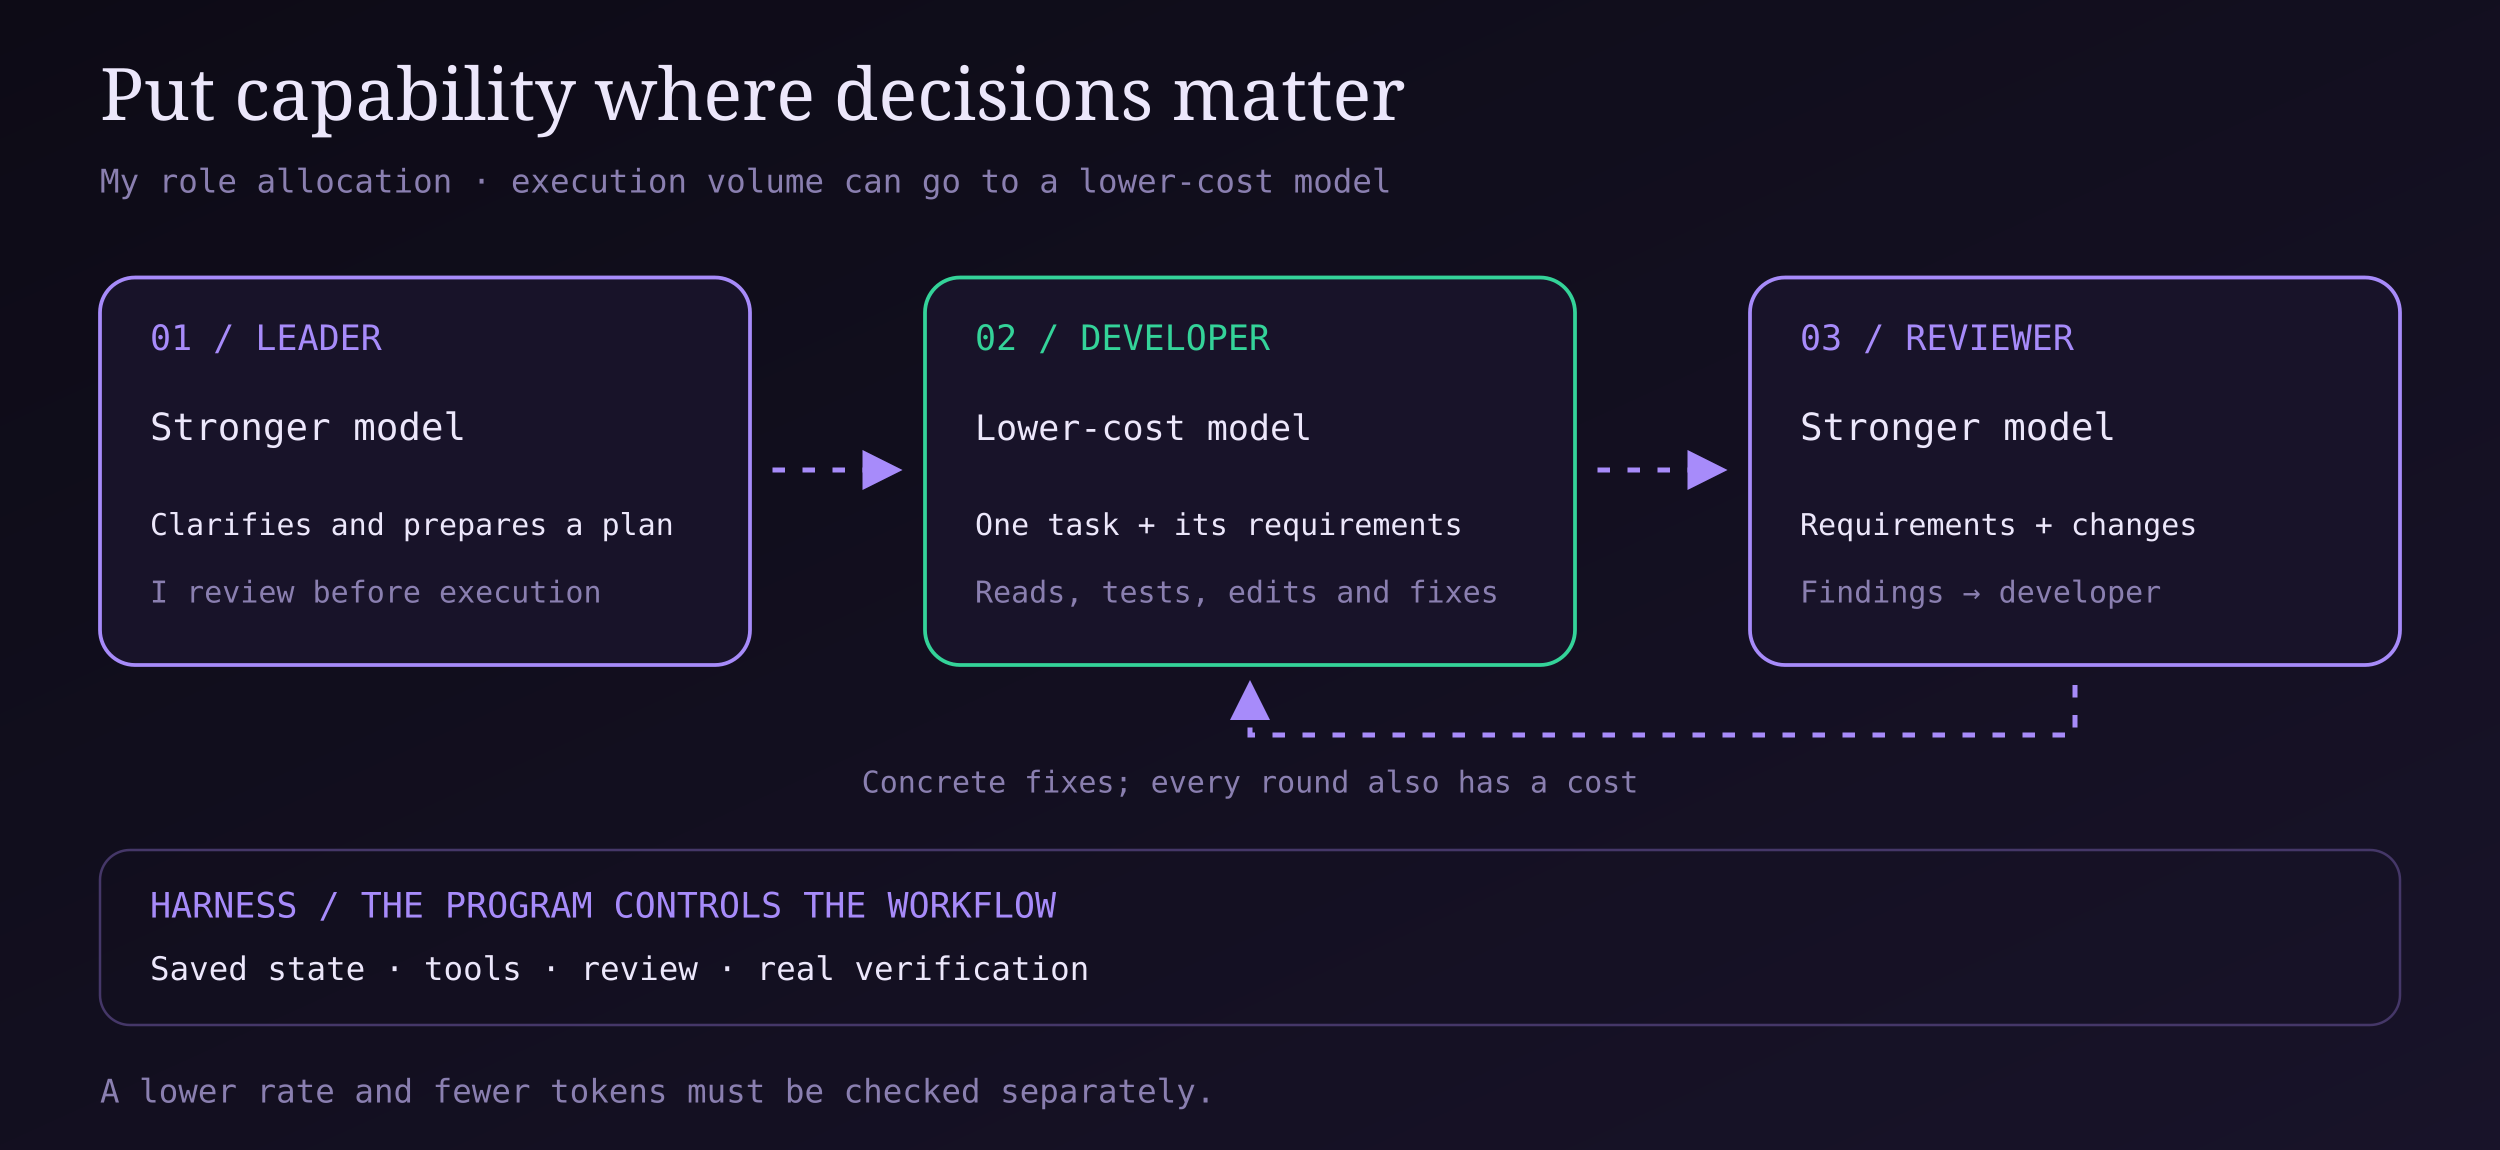
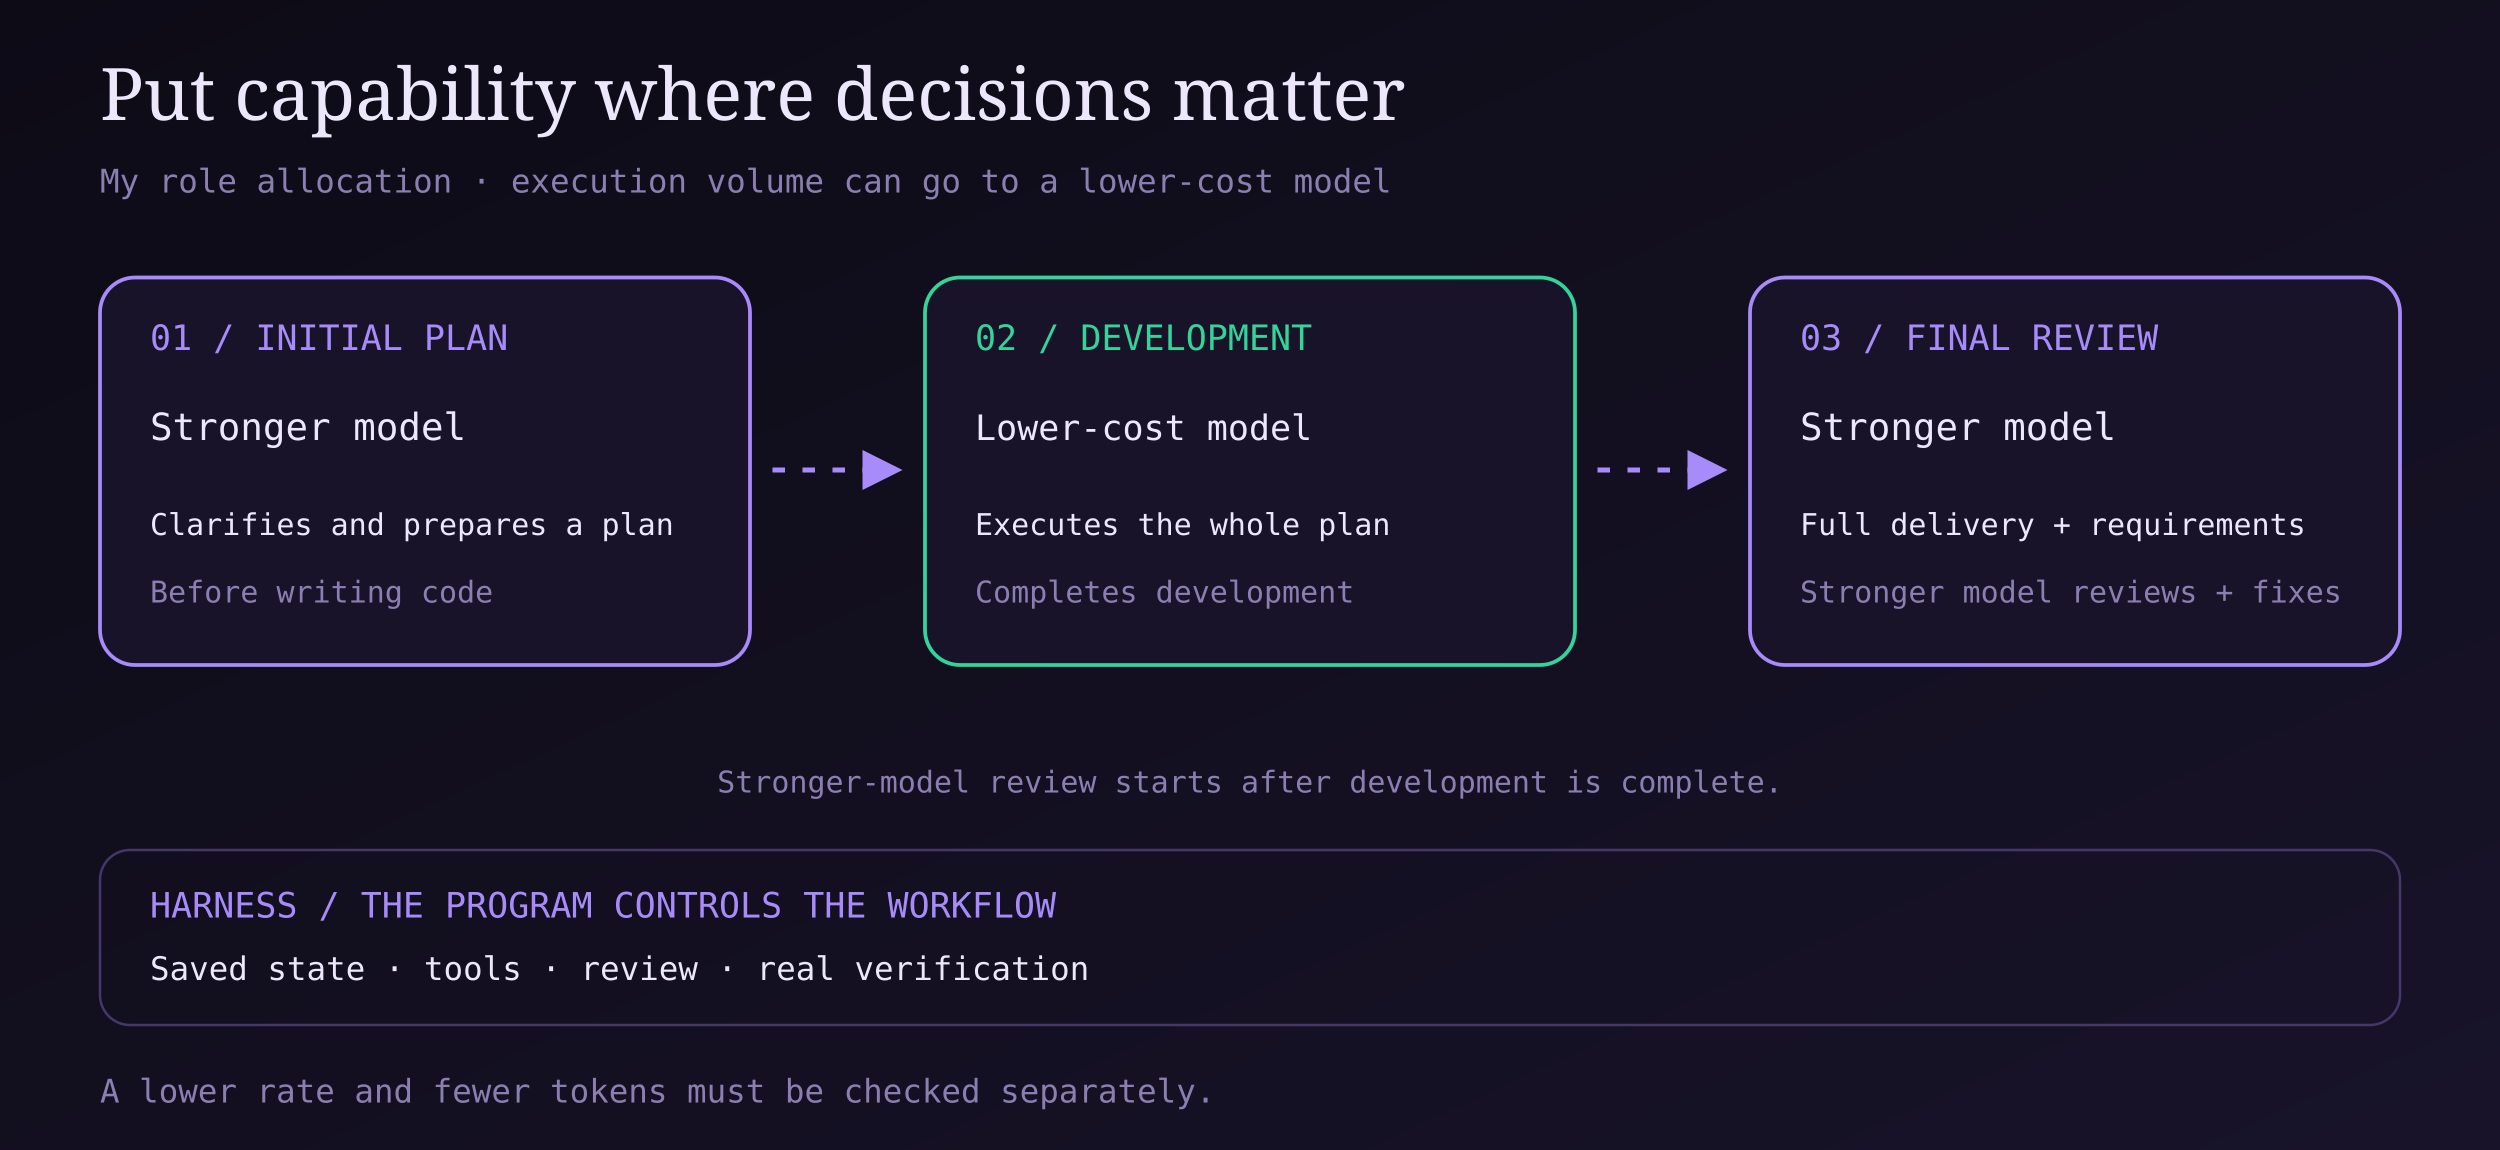
<svg xmlns="http://www.w3.org/2000/svg" viewBox="0 0 1000 460" role="img" aria-labelledby="title description" lang="en">
  <defs>
    <linearGradient id="bg" x1="0" y1="0" x2="1" y2="1">
      <stop stop-color="#0d0b16" />
      <stop offset="1" stop-color="#181329" />
    </linearGradient>
    <marker id="arrow" markerWidth="8" markerHeight="8" refX="6" refY="4" orient="auto">
      <path d="M0 0 L8 4 L0 8Z" fill="#a78bfa" />
    </marker>
  </defs>
  <style>
    text { font-family: ui-monospace, monospace; fill: #ece7fb; }
    .title { font-family: Georgia, serif; font-size: 29px; }
    .sub { fill: #8a7fb0; font-size: 13px; }
    .label { fill: #a78bfa; font-size: 14px; }
    .green { fill: #34d399; }
    .detail { font-size: 12px; fill: #8a7fb0; }
    .wire { stroke: #a78bfa; stroke-width: 2; stroke-dasharray: 5 7; fill: none; animation: flow 2s linear infinite; }
    .pulse { animation: pulse 3.6s ease-in-out infinite; }
    .later { animation-delay: 1.2s; }
    .last { animation-delay: 2.4s; }
    @keyframes flow { to { stroke-dashoffset: -48; } }
    @keyframes pulse { 0%,100% { opacity: .65; } 50% { opacity: 1; } }
  </style>
  <rect width="1000" height="460" fill="url(#bg)" />
  <text class="title" x="40" y="48">Put capability where decisions matter</text>
  <text class="sub" x="40" y="77">My role allocation · execution volume can go to a lower-cost model</text>
  <g class="pulse">
    <rect x="40" y="111" width="260" height="155" rx="14" fill="#181329" stroke="#a78bfa" stroke-width="1.5" />
-     <text class="label" x="60" y="140">01 / LEADER</text>
+     <text class="label" x="60" y="140">01 / INITIAL PLAN</text>
    <text x="60" y="176" font-size="15">Stronger model</text>
    <text x="60" y="214" font-size="12">Clarifies and prepares a plan</text>
-     <text class="detail" x="60" y="241">I review before execution</text>
+     <text class="detail" x="60" y="241">Before writing code</text>
  </g>
  <path class="wire" d="M309 188 H357" marker-end="url(#arrow)" />
  <g class="pulse later">
    <rect x="370" y="111" width="260" height="155" rx="14" fill="#181329" stroke="#34d399" stroke-width="1.5" />
-     <text class="label green" x="390" y="140">02 / DEVELOPER</text>
+     <text class="label green" x="390" y="140">02 / DEVELOPMENT</text>
    <text x="390" y="176" font-size="14">Lower-cost model</text>
-     <text x="390" y="214" font-size="12">One task + its requirements</text>
-     <text class="detail" x="390" y="241">Reads, tests, edits and fixes</text>
+     <text x="390" y="214" font-size="12">Executes the whole plan</text>
+     <text class="detail" x="390" y="241">Completes development</text>
  </g>
  <path class="wire" d="M639 188 H687" marker-end="url(#arrow)" />
  <g class="pulse last">
    <rect x="700" y="111" width="260" height="155" rx="14" fill="#181329" stroke="#a78bfa" stroke-width="1.5" />
-     <text class="label" x="720" y="140">03 / REVIEWER</text>
+     <text class="label" x="720" y="140">03 / FINAL REVIEW</text>
    <text x="720" y="176" font-size="15">Stronger model</text>
-     <text x="720" y="214" font-size="12">Requirements + changes</text>
-     <text class="detail" x="720" y="241">Findings → developer</text>
+     <text x="720" y="214" font-size="12">Full delivery + requirements</text>
+     <text class="detail" x="720" y="241" font-size="11">Stronger model reviews + fixes</text>
  </g>
-   <path class="wire" d="M830 274 V294 H500 V276" marker-end="url(#arrow)" />
-   <text class="detail" x="500" y="317" text-anchor="middle">Concrete fixes; every round also has a cost</text>
+   <text class="detail" x="500" y="317" text-anchor="middle">Stronger-model review starts after development is complete.</text>
  <rect x="40" y="340" width="920" height="70" rx="12" fill="none" stroke="#453768" />
  <text class="label" x="60" y="367">HARNESS / THE PROGRAM CONTROLS THE WORKFLOW</text>
  <text x="60" y="392" font-size="13">Saved state · tools · review · real verification</text>
  <text class="sub" x="40" y="441">A lower rate and fewer tokens must be checked separately.</text>
</svg>
